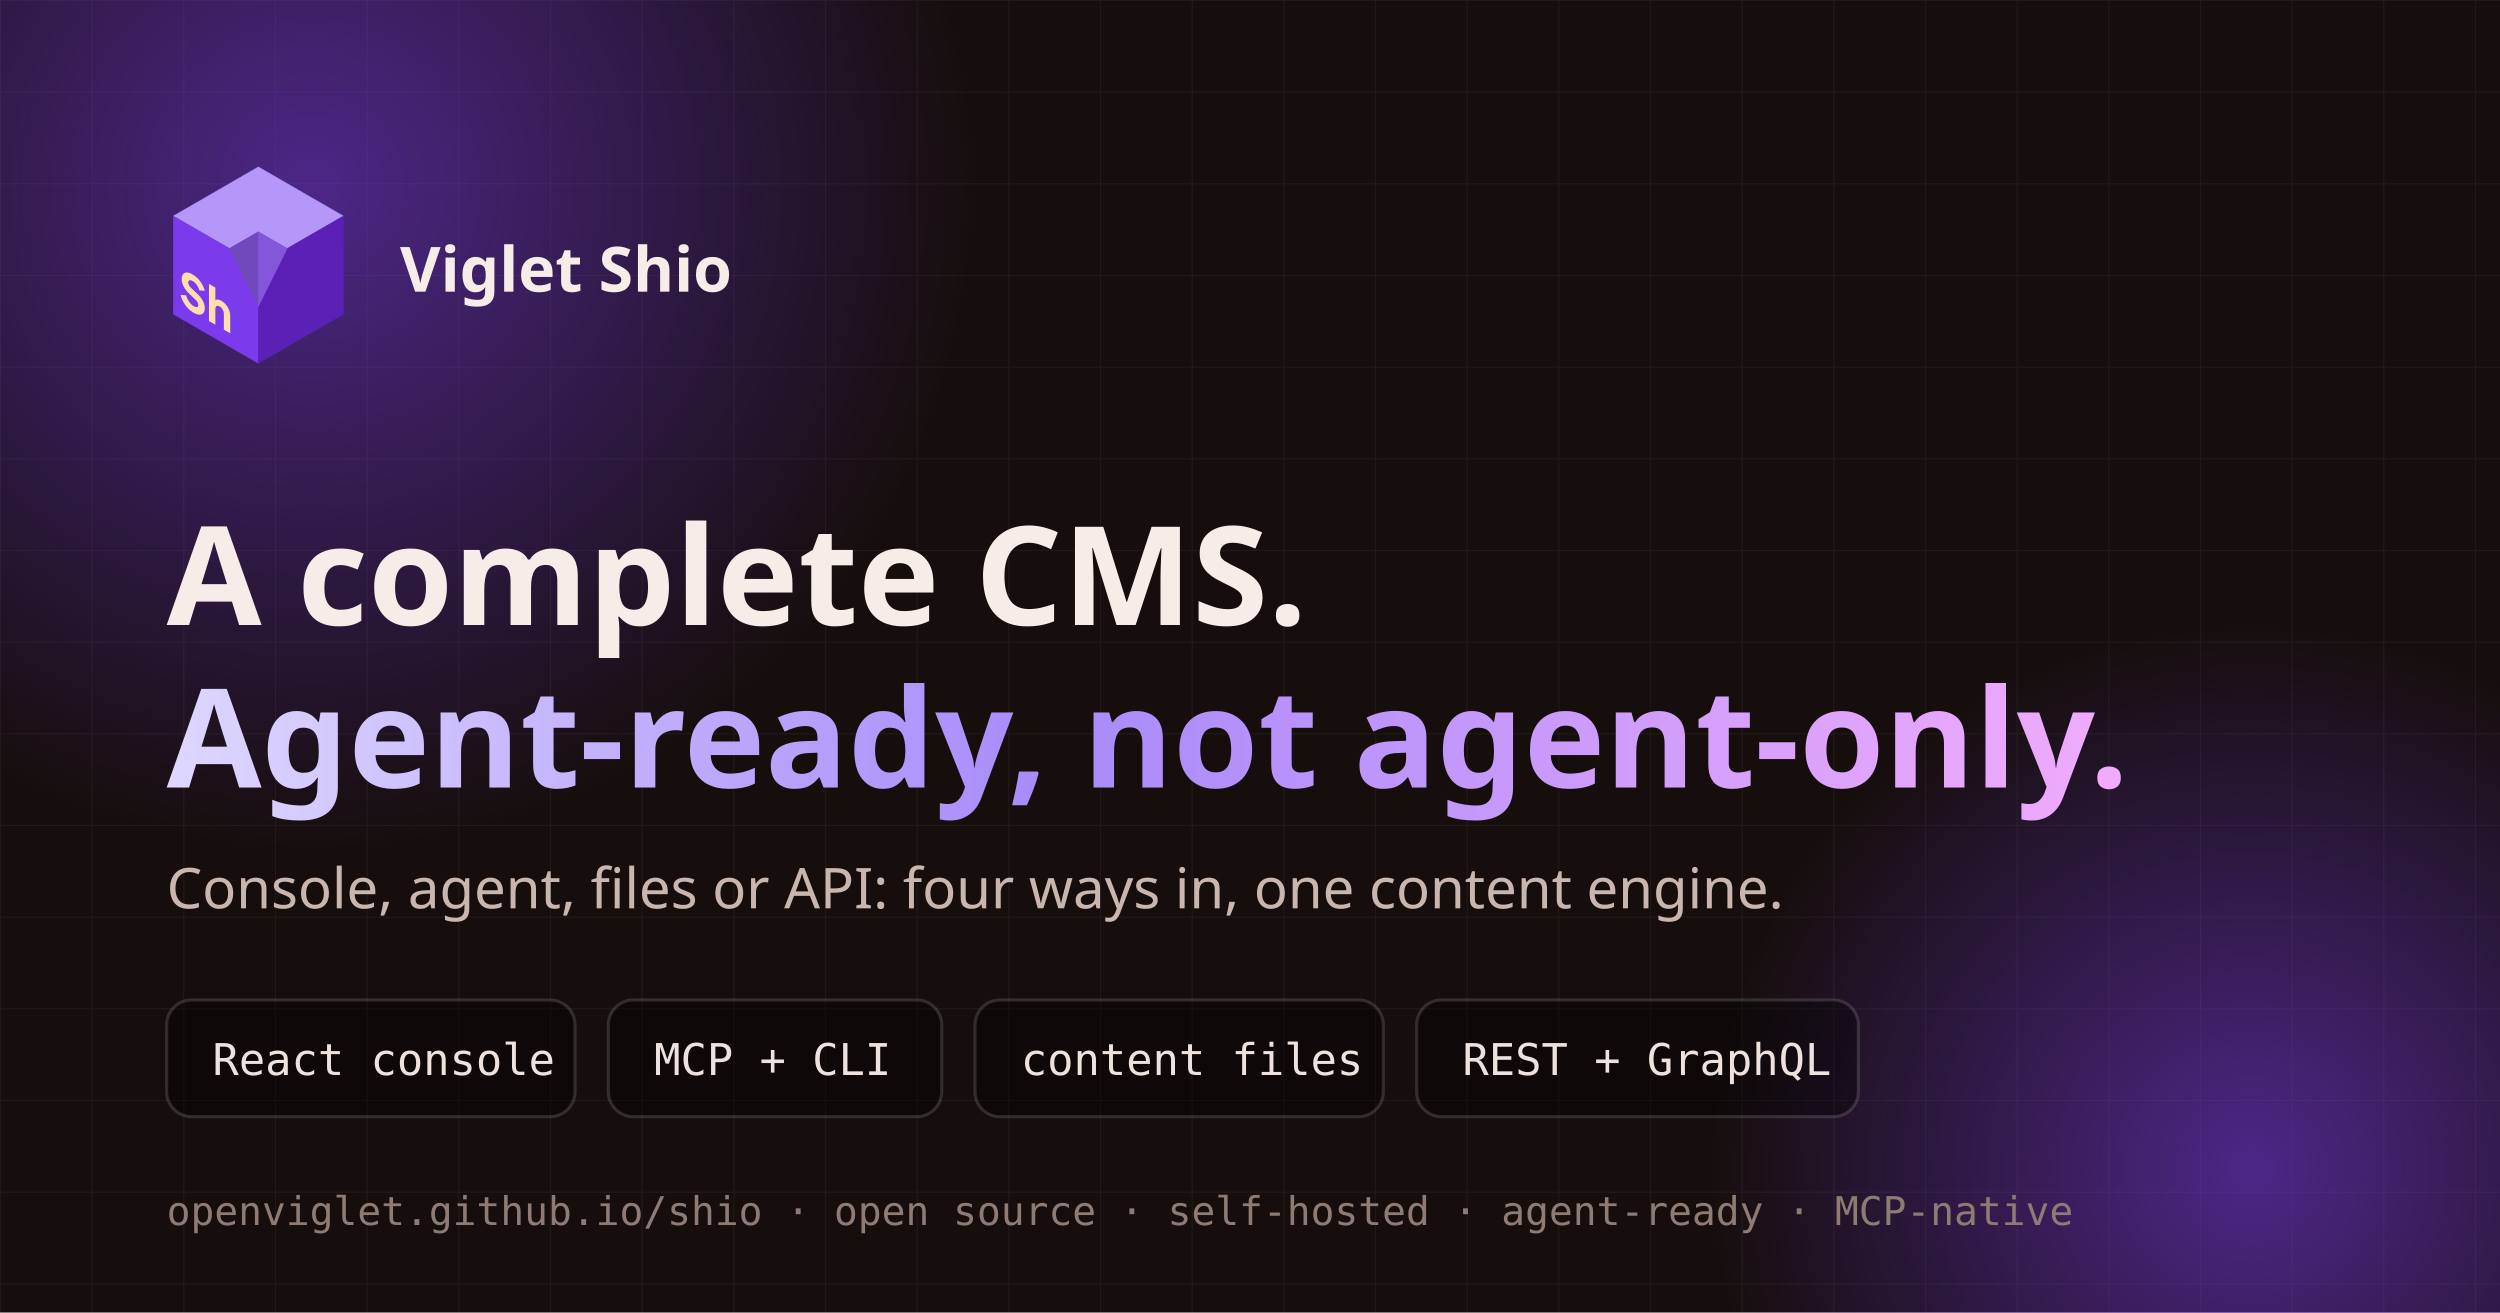
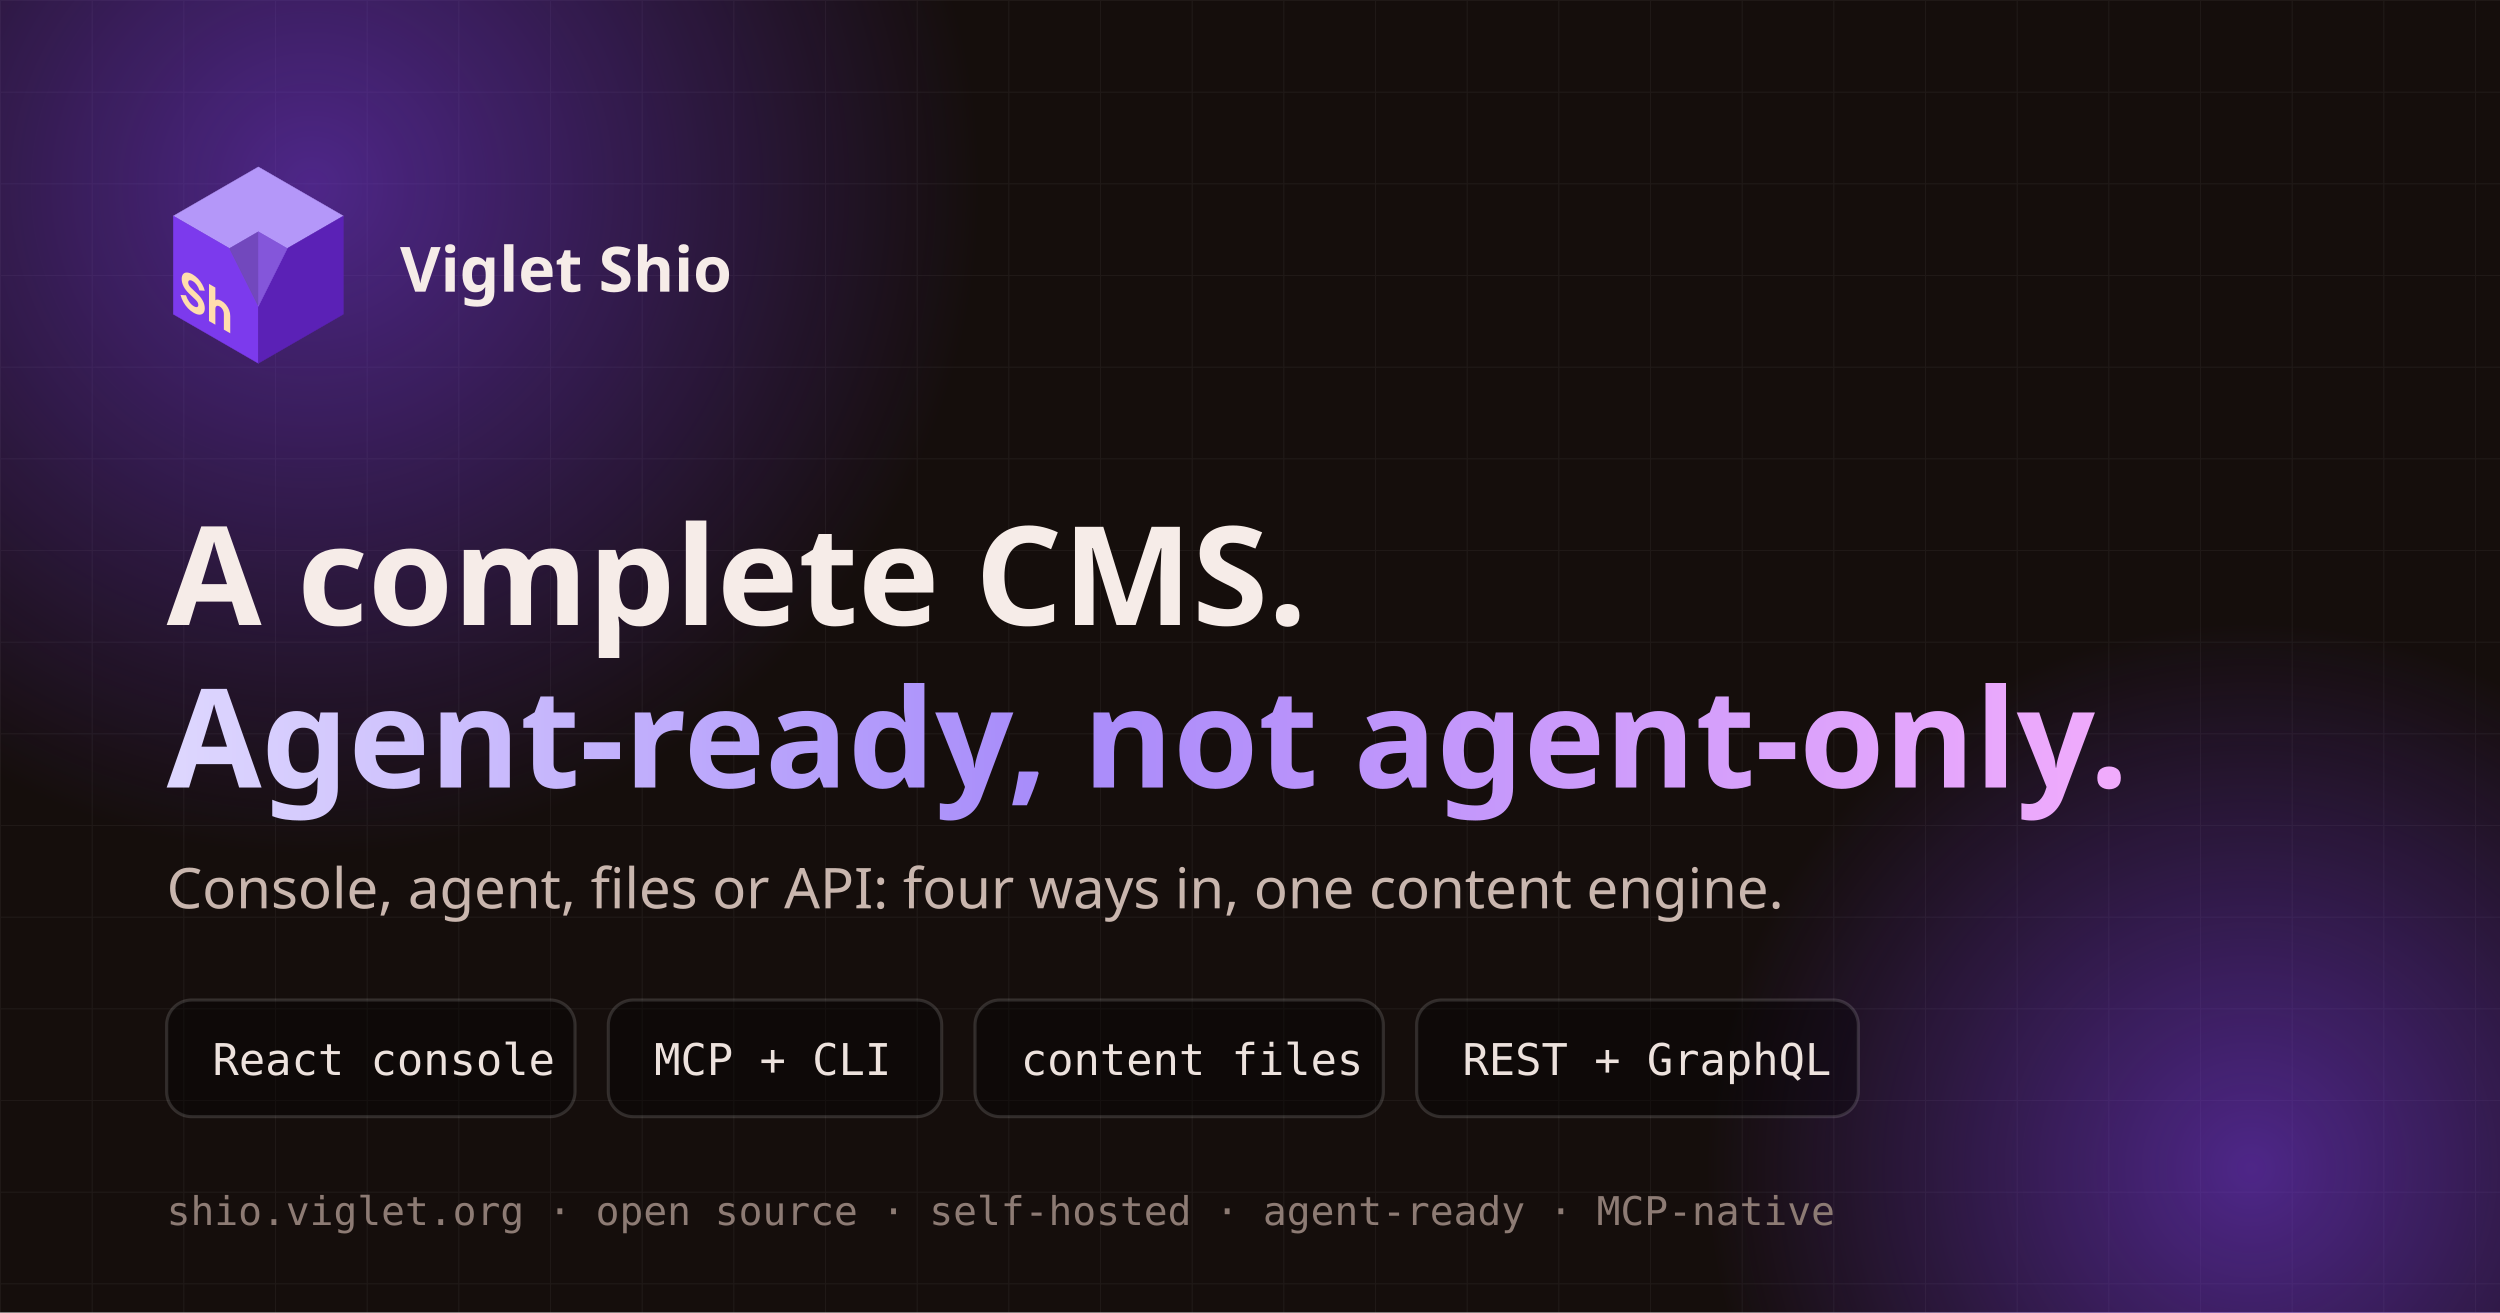
<svg xmlns="http://www.w3.org/2000/svg" width="1200" height="630" viewBox="0 0 1200 630">
  <defs>
    <linearGradient id="headline" x1="0" y1="0" x2="1" y2="0">
      <stop offset="0%" stop-color="#ddd6fe" />
      <stop offset="45%" stop-color="#a78bfa" />
      <stop offset="100%" stop-color="#f0abfc" />
    </linearGradient>
    <radialGradient id="orb" cx="50%" cy="50%" r="50%">
      <stop offset="0%" stop-color="#7c3aed" stop-opacity="0.55" />
      <stop offset="100%" stop-color="#7c3aed" stop-opacity="0" />
    </radialGradient>
    <pattern id="grid" width="44" height="44" patternUnits="userSpaceOnUse">
      <path d="M44 0H0V44" fill="none" stroke="#ffffff" stroke-opacity="0.05" stroke-width="1" />
    </pattern>
  </defs>
  <rect width="1200" height="630" fill="#150e0c" />
  <rect width="1200" height="630" fill="url(#grid)" />
  <circle cx="150" cy="90" r="320" fill="url(#orb)" />
  <circle cx="1080" cy="560" r="260" fill="url(#orb)" />
  <svg x="72" y="72" width="104" height="104" viewBox="0 0 512 512">
    <polygon points="256.0,40.0 456.9,156.0 324.3,232.6 256.0,193.1 187.7,232.6 55.1,156.0" fill="#B497F9" stroke="#B497F9" stroke-width="1" stroke-linejoin="round" />
    <polygon points="55.1,388.0 256.0,504.0 256.0,369.2 187.7,232.6 55.1,156.0" fill="#7C3AED" stroke="#7C3AED" stroke-width="1" stroke-linejoin="round" />
    <polygon points="456.9,388.0 256.0,504.0 256.0,369.2 324.3,232.6 456.9,156.0" fill="#5B21B6" stroke="#5B21B6" stroke-width="1" stroke-linejoin="round" />
    <polygon points="256.0,193.1 187.7,232.6 256.0,369.2" fill="#7e50d1" stroke="#7e50d1" stroke-width="1" stroke-linejoin="round" />
    <polygon points="256.0,193.1 187.7,232.6 256.0,369.2" fill="#000" stroke="#000" stroke-width="1" stroke-linejoin="round" fill-opacity="0.10" stroke-opacity="0" />
    <polygon points="256.0,193.1 324.3,232.6 256.0,369.2" fill="#925ff2" stroke="#925ff2" stroke-width="1" stroke-linejoin="round" />
    <polygon points="256.0,193.1 324.3,232.6 256.0,369.2" fill="#000" stroke="#000" stroke-width="1" stroke-linejoin="round" fill-opacity="0.10" stroke-opacity="0" />
    <g transform="matrix(0.866 .5 0 1 55.1 156.0)">
      <path d="M54.984 200.912Q46.864 200.912 39.73 197.954Q32.596 194.996 27.434 189.544Q22.272 184.092 19.72 176.668L34.452 170.056Q37.7 177.132 43.442 181.192Q49.184 185.252 56.144 185.252Q59.856 185.252 62.524 184.092Q65.192 182.932 66.7 180.902Q68.208 178.872 68.208 176.088Q68.208 173.072 66.352 170.926Q64.496 168.78 60.552 167.504L43.616 161.936Q33.292 158.572 28.072 152.366Q22.852 146.16 22.852 137.46Q22.852 129.804 26.622 124.004Q30.392 118.204 37.178 114.956Q43.964 111.708 52.78 111.708Q60.552 111.708 67.164 114.376Q73.776 117.044 78.59 121.916Q83.404 126.788 85.84 133.632L71.224 140.244Q68.788 134.212 63.916 130.79Q59.044 127.368 52.78 127.368Q49.184 127.368 46.4 128.528Q43.616 129.688 42.108 131.834Q40.6 133.98 40.6 136.764Q40.6 139.78 42.572 142.042Q44.544 144.304 48.488 145.58L65.076 150.916Q75.516 154.28 80.678 160.312Q85.84 166.344 85.84 175.044Q85.84 182.584 81.896 188.442Q77.952 194.3 71.05 197.606Q64.148 200.912 54.984 200.912ZM97.324 199.52V111.708H114.724V148.712L112.636 145.928Q114.84 140.244 119.77 137.518Q124.7 134.792 131.312 134.792Q138.504 134.792 143.898 137.808Q149.292 140.824 152.308 146.218Q155.324 151.612 155.324 158.804V199.52H137.924V162.516Q137.924 158.804 136.474 156.136Q135.024 153.468 132.414 151.96Q129.804 150.452 126.324 150.452Q122.96 150.452 120.292 151.96Q117.624 153.468 116.174 156.136Q114.724 158.804 114.724 162.516V199.52Z" fill="#FFDEAD" />
    </g>
  </svg>
  <text x="192" y="140" font-family="'Plus Jakarta Sans', system-ui, sans-serif" font-size="30" font-weight="800" fill="#f6ece8">Viglet Shio</text>
  <text x="80" y="300" font-family="'Plus Jakarta Sans', system-ui, sans-serif" font-size="66" font-weight="800" fill="#f6ece8">A complete CMS.</text>
  <text x="80" y="378" font-family="'Plus Jakarta Sans', system-ui, sans-serif" font-size="66" font-weight="800" fill="url(#headline)">Agent-ready, not agent-only.</text>
  <text x="80" y="436" font-family="'Plus Jakarta Sans', system-ui, sans-serif" font-size="27" font-weight="500" fill="#c9b6ae">Console, agent, files or API: four ways in, one content engine.</text>
  <g transform="translate(80, 480)" font-family="'JetBrains Mono', ui-monospace, monospace" font-size="21">
    <g>
      <rect x="0" y="0" width="196" height="56" rx="12" fill="#000000" fill-opacity="0.35" stroke="#ffffff" stroke-opacity="0.14" stroke-width="1.5" />
      <text x="22" y="36" fill="#ede2dd">React console</text>
    </g>
    <g transform="translate(212, 0)">
      <rect x="0" y="0" width="160" height="56" rx="12" fill="#000000" fill-opacity="0.35" stroke="#ffffff" stroke-opacity="0.14" stroke-width="1.5" />
      <text x="22" y="36" fill="#ede2dd">MCP + CLI</text>
    </g>
    <g transform="translate(388, 0)">
      <rect x="0" y="0" width="196" height="56" rx="12" fill="#000000" fill-opacity="0.35" stroke="#ffffff" stroke-opacity="0.14" stroke-width="1.5" />
      <text x="22" y="36" fill="#ede2dd">content files</text>
    </g>
    <g transform="translate(600, 0)">
      <rect x="0" y="0" width="212" height="56" rx="12" fill="#000000" fill-opacity="0.35" stroke="#ffffff" stroke-opacity="0.14" stroke-width="1.5" />
      <text x="22" y="36" fill="#ede2dd">REST + GraphQL</text>
    </g>
  </g>
-   <text x="80" y="588" font-family="'JetBrains Mono', ui-monospace, monospace" font-size="19" fill="#8d7b74">openviglet.github.io/shio · open source · self-hosted · agent-ready · MCP-native</text>
+   <text x="80" y="588" font-family="'JetBrains Mono', ui-monospace, monospace" font-size="19" fill="#8d7b74">shio.viglet.org · open source · self-hosted · agent-ready · MCP-native</text>
</svg>
